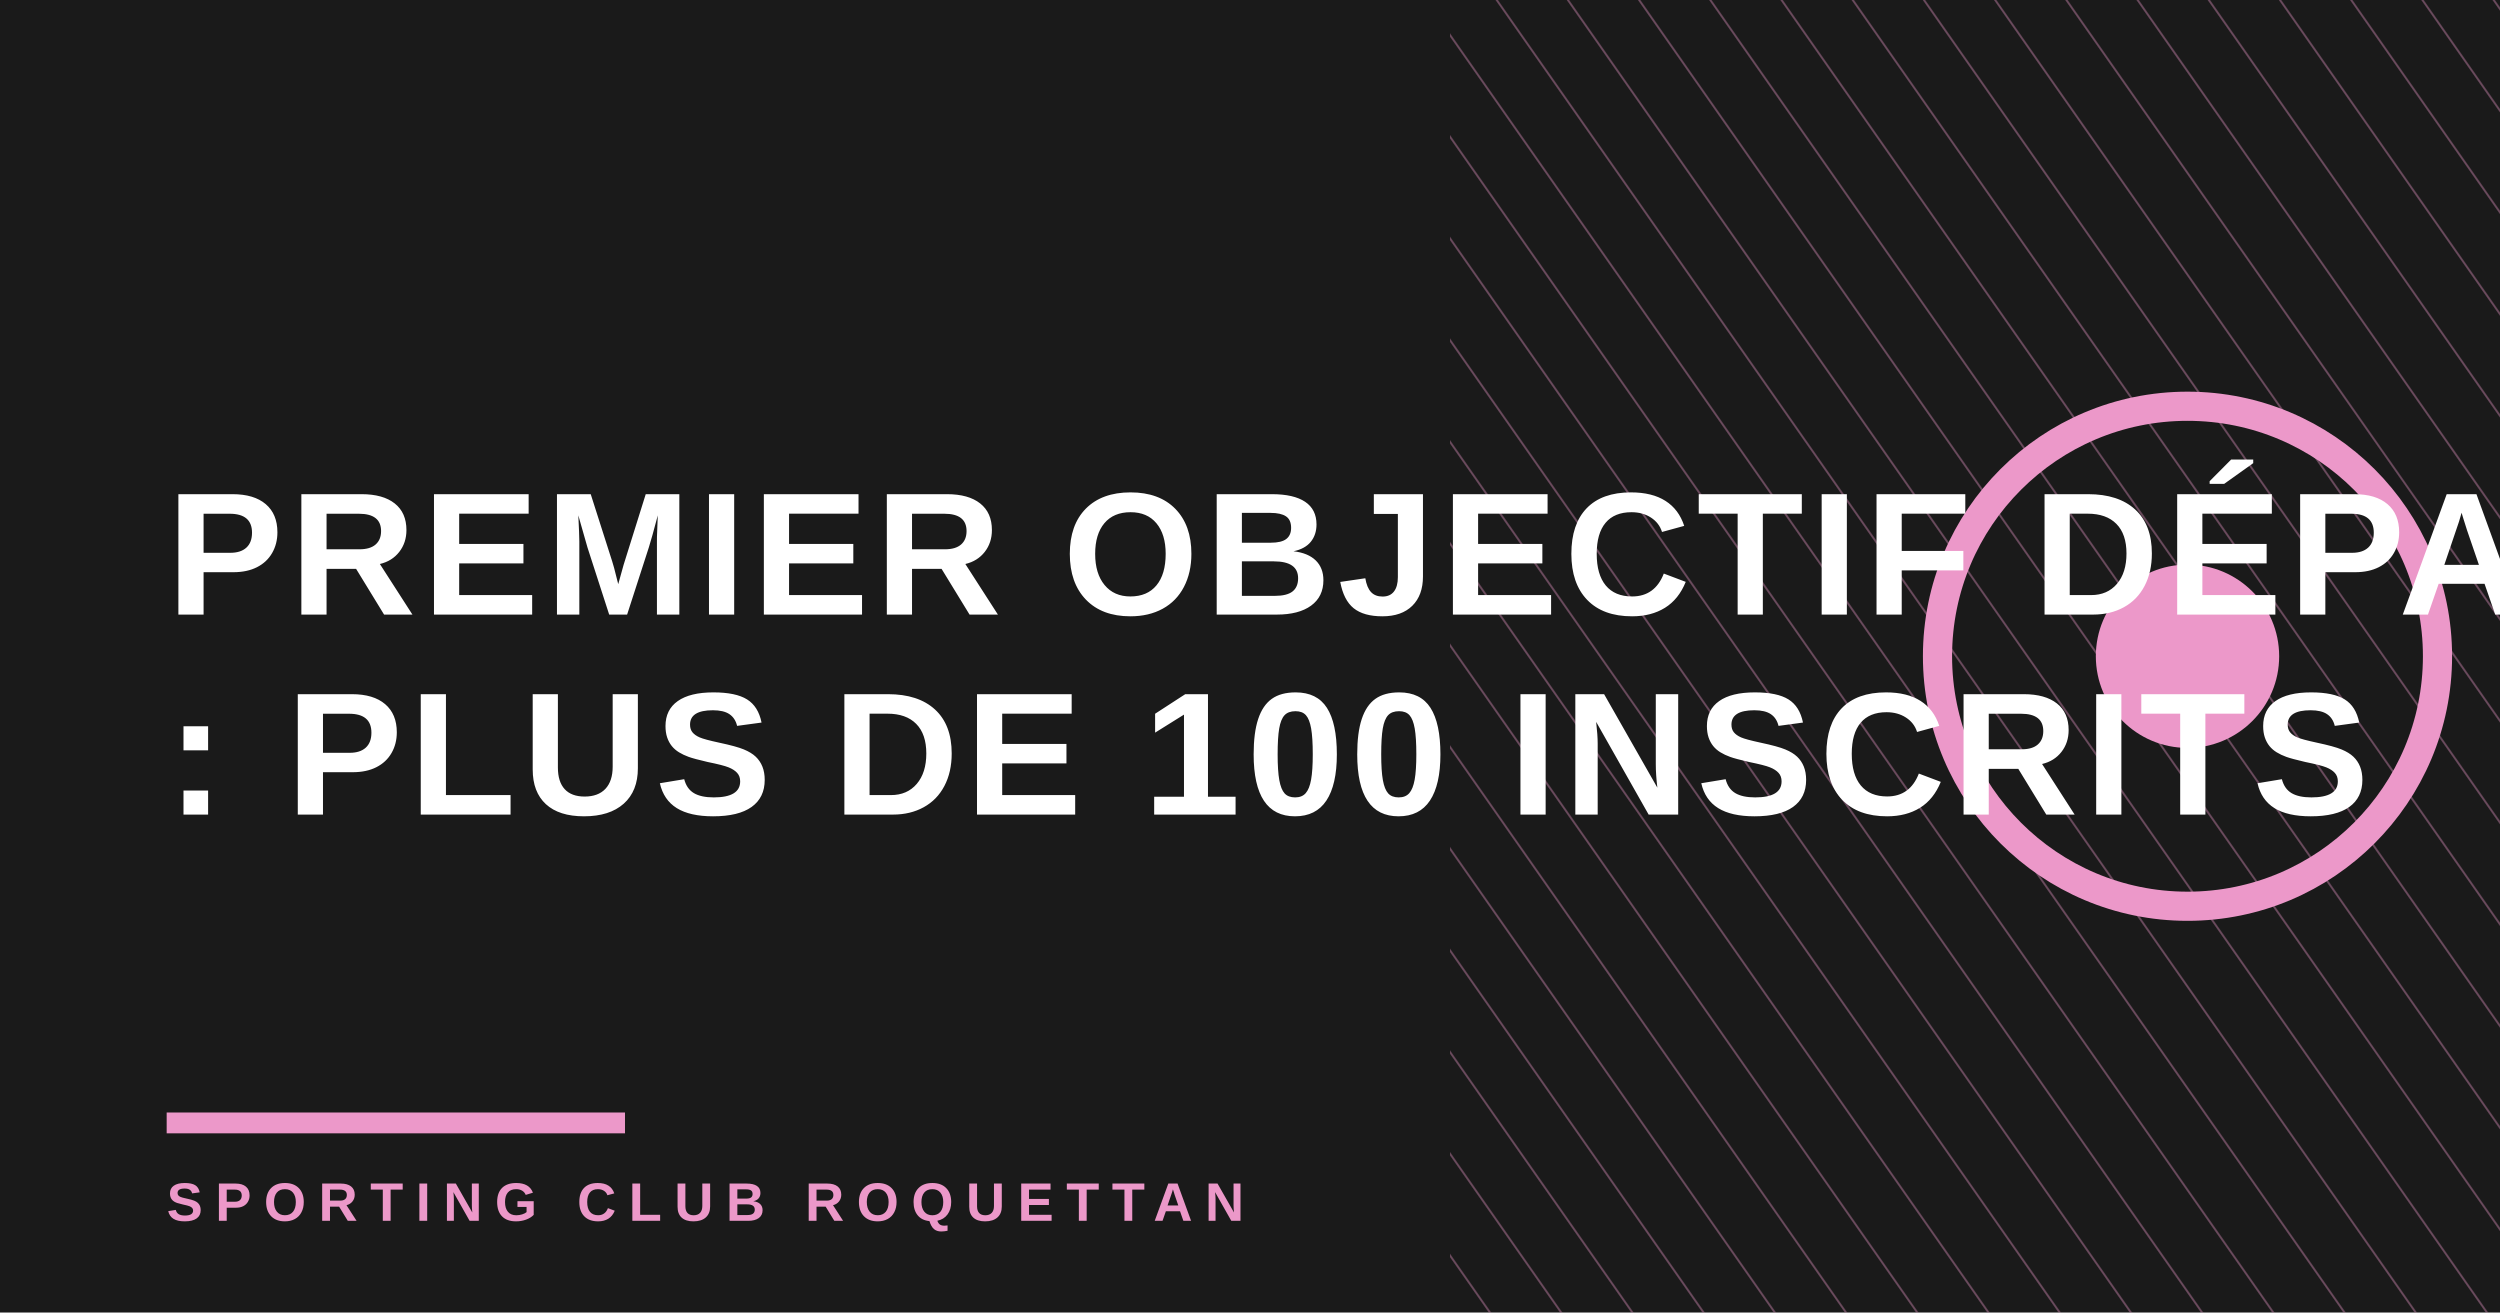
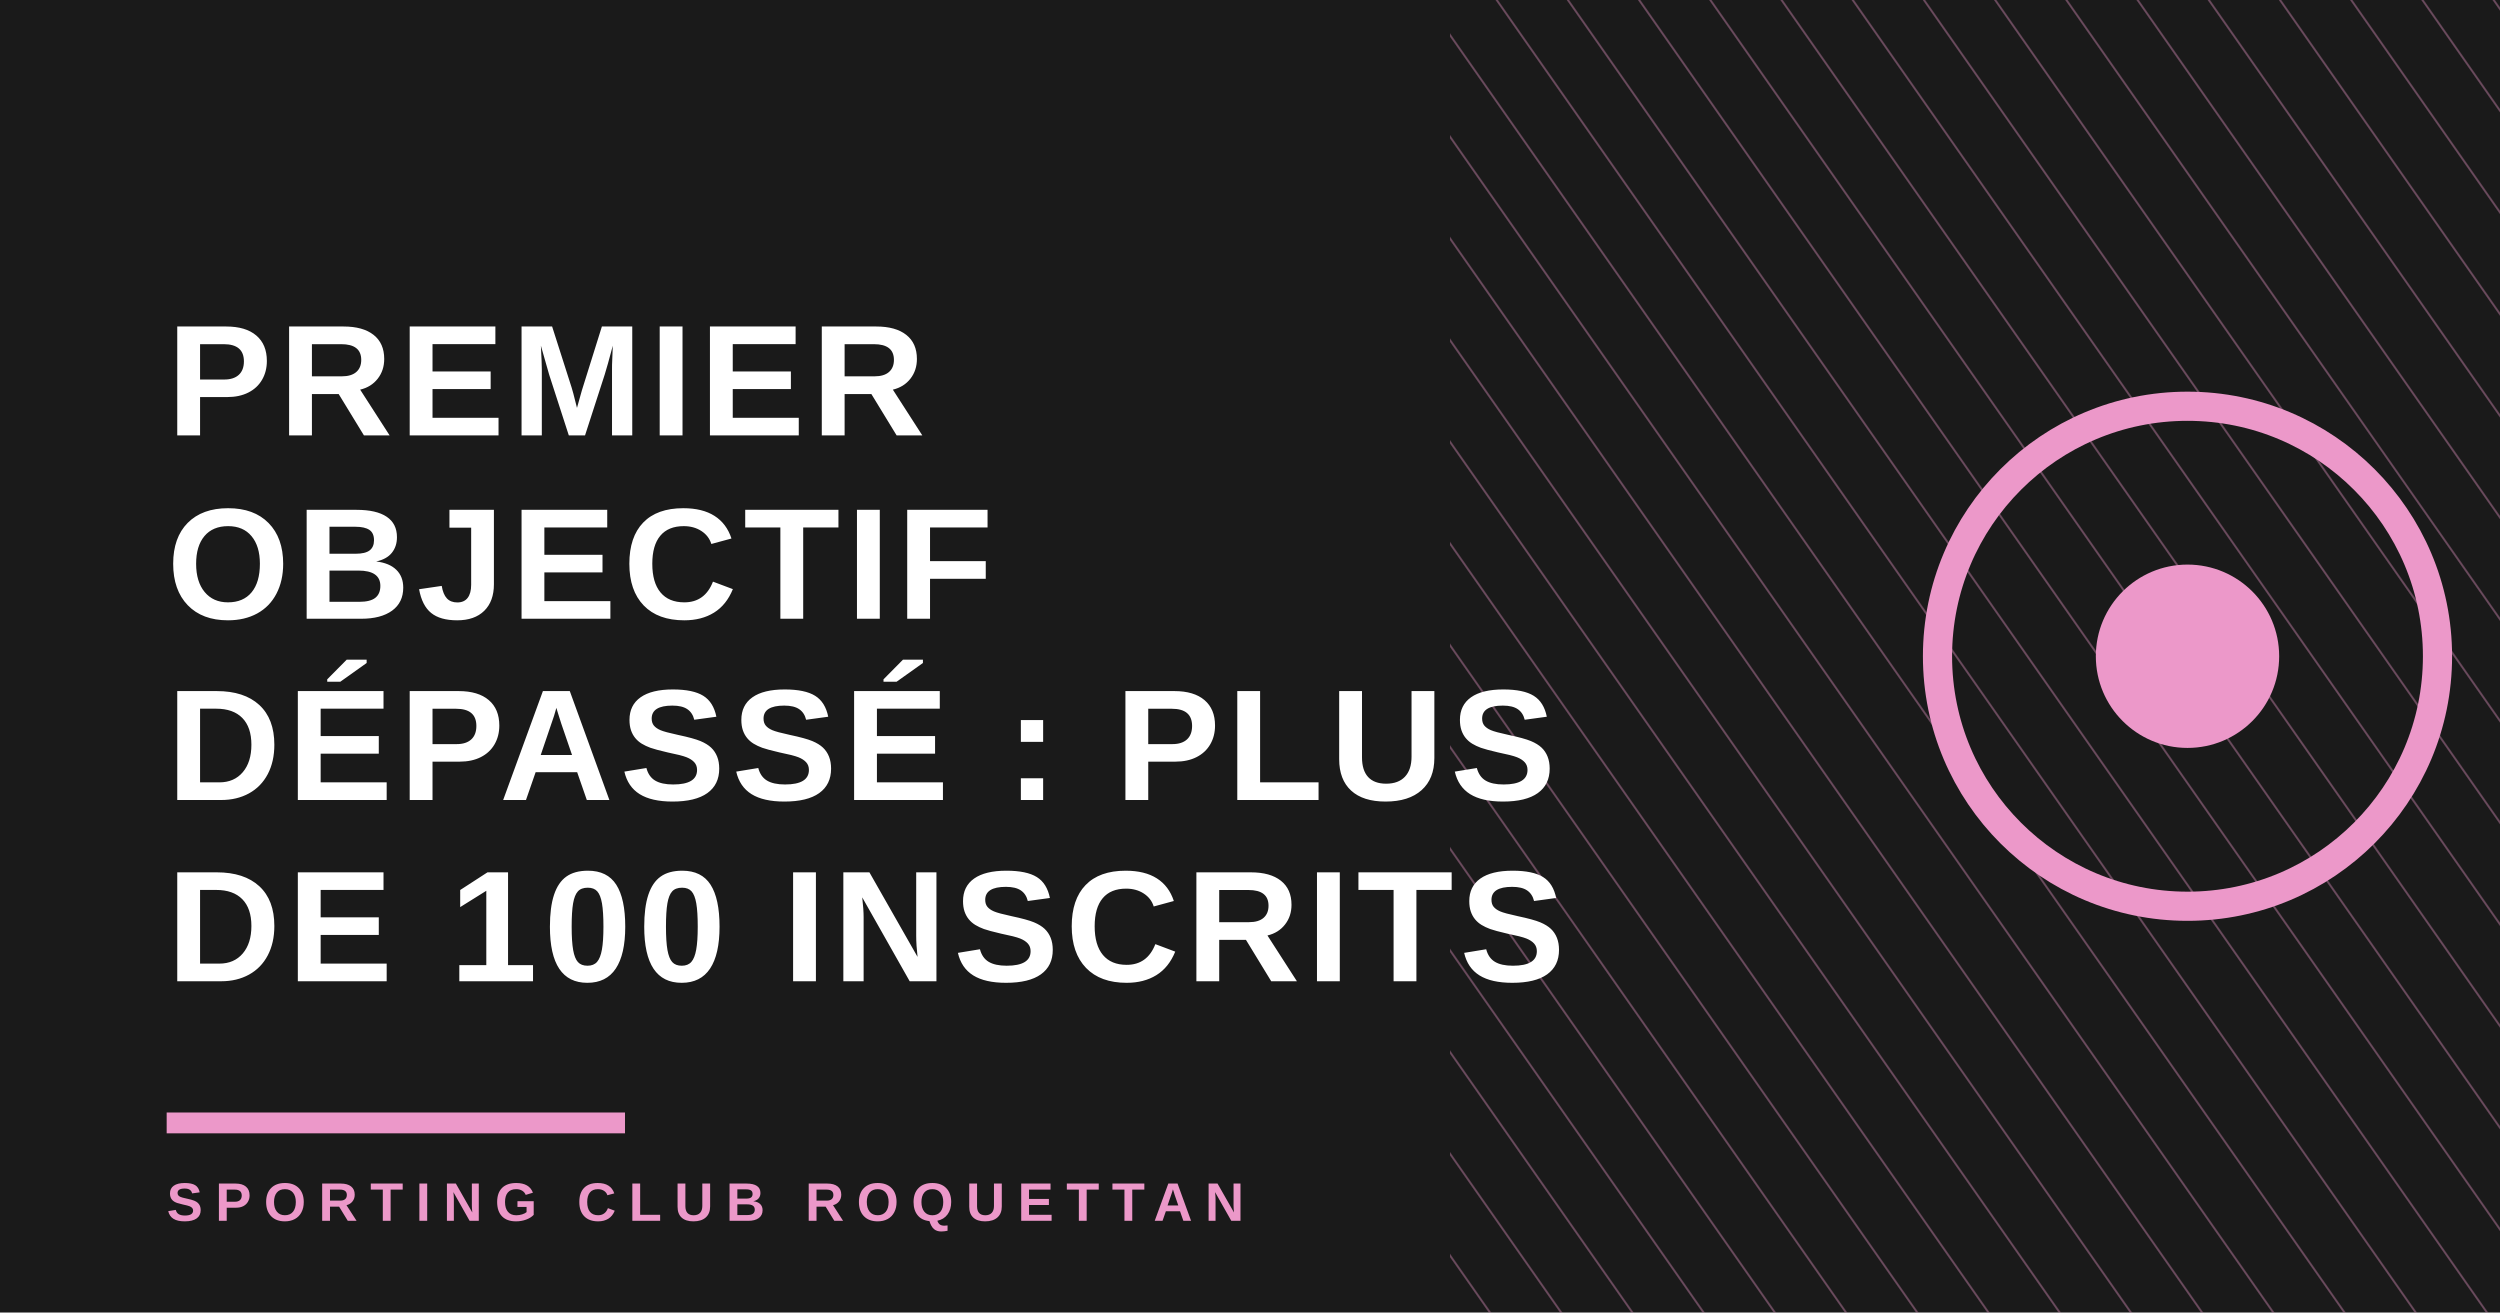
<svg xmlns="http://www.w3.org/2000/svg" width="1200" height="630" viewBox="0 0 1200 630" role="img" aria-label="Illustration graphique rose et anthracite célébrant les cent premiers inscrits du club">
  <defs>
    <pattern id="diagonales" width="28" height="28" patternUnits="userSpaceOnUse" patternTransform="rotate(-35)">
      <line x1="0" y1="0" x2="0" y2="28" stroke="#EC98C9" stroke-width="2" stroke-opacity="0.35" />
    </pattern>
  </defs>
  <rect width="1200" height="630" fill="#1A1A1A" />
  <rect x="696" width="504" height="630" fill="url(#diagonales)" />
  <rect x="80" y="534" width="220" height="10" fill="#EC98C9" />
  <circle cx="1050" cy="315" r="120" fill="none" stroke="#EC98C9" stroke-width="14" />
  <circle cx="1050" cy="315" r="44" fill="#EC98C9" />
  <g>
-     <text x="80" y="295" fill="#FFFFFF" font-family="Arial Narrow, Helvetica Neue, Arial, sans-serif" font-weight="800" font-size="84" letter-spacing="3" style="text-transform:uppercase">PREMIER OBJECTIF DÉPASSÉ</text>
-     <text x="80" y="391" fill="#FFFFFF" font-family="Arial Narrow, Helvetica Neue, Arial, sans-serif" font-weight="800" font-size="84" letter-spacing="3" style="text-transform:uppercase">: PLUS DE 100 INSCRITS</text>
+     <text x="80" y="209" fill="#FFFFFF" font-family="Arial Narrow, Helvetica Neue, Arial, sans-serif" font-weight="800" font-size="76" letter-spacing="3" style="text-transform:uppercase">PREMIER</text>
+     <text x="80" y="297" fill="#FFFFFF" font-family="Arial Narrow, Helvetica Neue, Arial, sans-serif" font-weight="800" font-size="76" letter-spacing="3" style="text-transform:uppercase">OBJECTIF</text>
+     <text x="80" y="384" fill="#FFFFFF" font-family="Arial Narrow, Helvetica Neue, Arial, sans-serif" font-weight="800" font-size="76" letter-spacing="3" style="text-transform:uppercase">DÉPASSÉ : PLUS</text>
+     <text x="80" y="471" fill="#FFFFFF" font-family="Arial Narrow, Helvetica Neue, Arial, sans-serif" font-weight="800" font-size="76" letter-spacing="3" style="text-transform:uppercase">DE 100 INSCRITS</text>
  </g>
  <text x="80" y="586" fill="#EC98C9" font-family="Arial Narrow, Helvetica Neue, Arial, sans-serif" font-weight="700" font-size="26" letter-spacing="6">SPORTING CLUB ROQUETTAN</text>
</svg>
